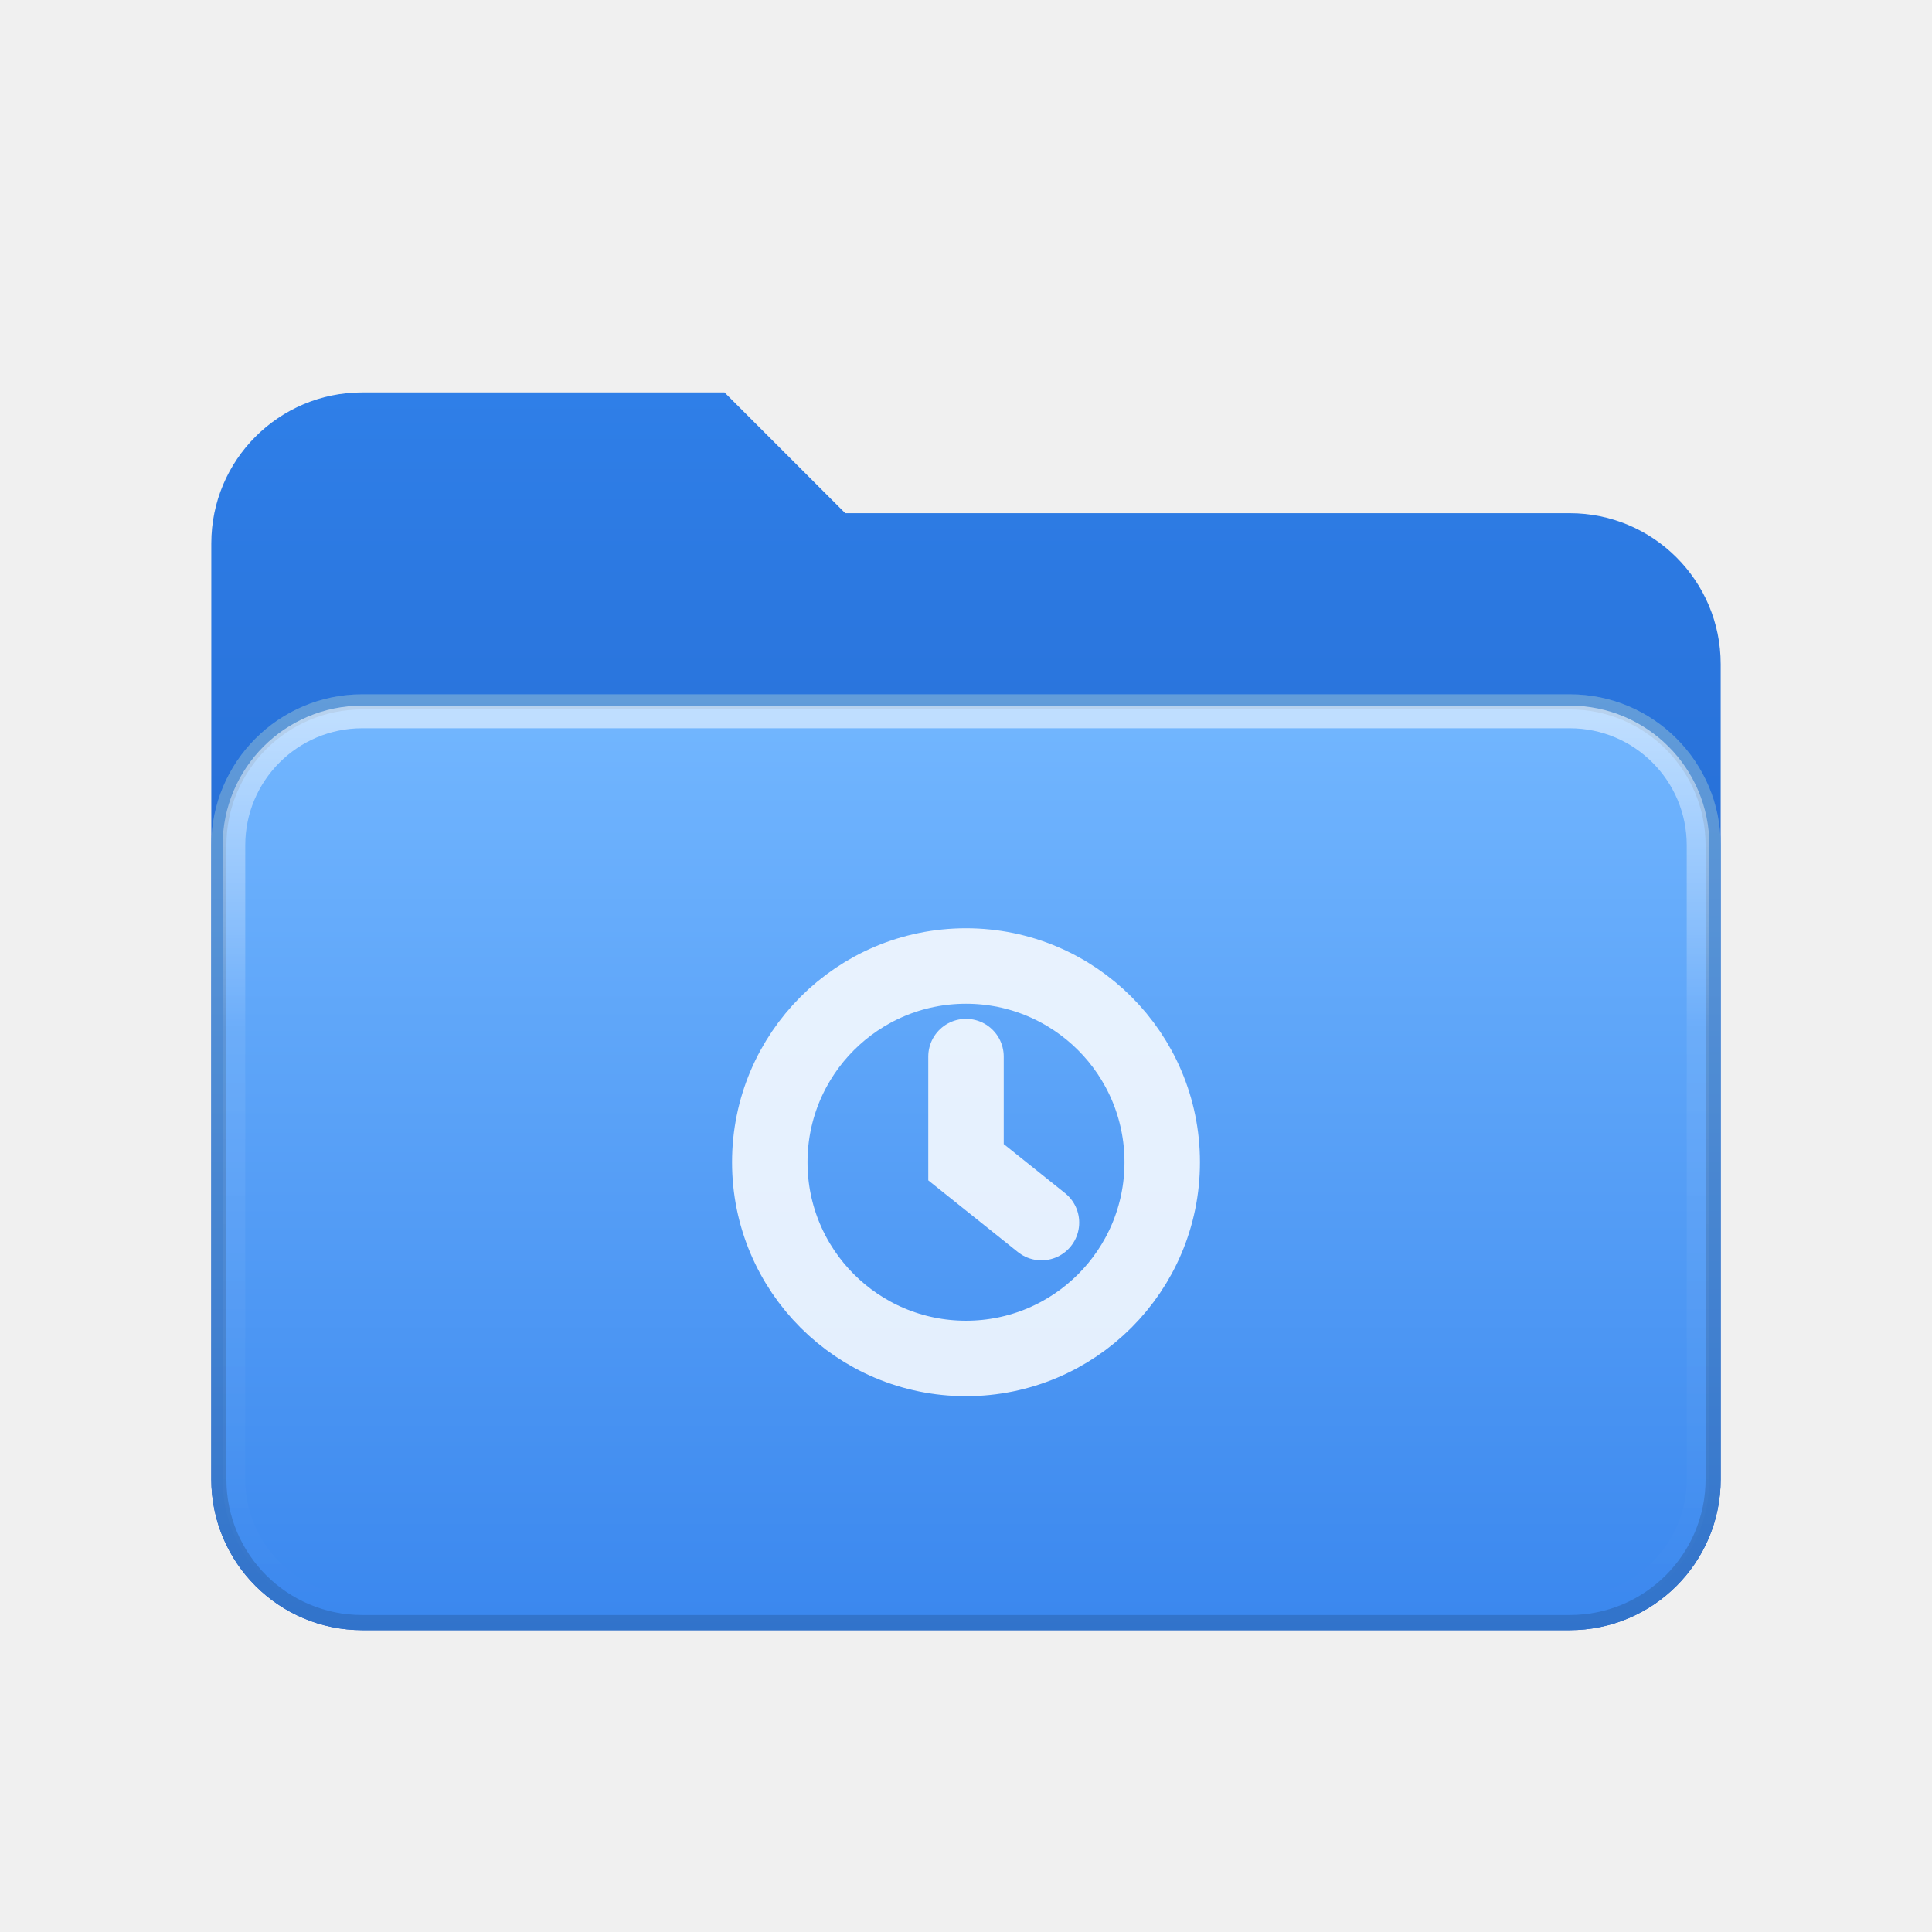
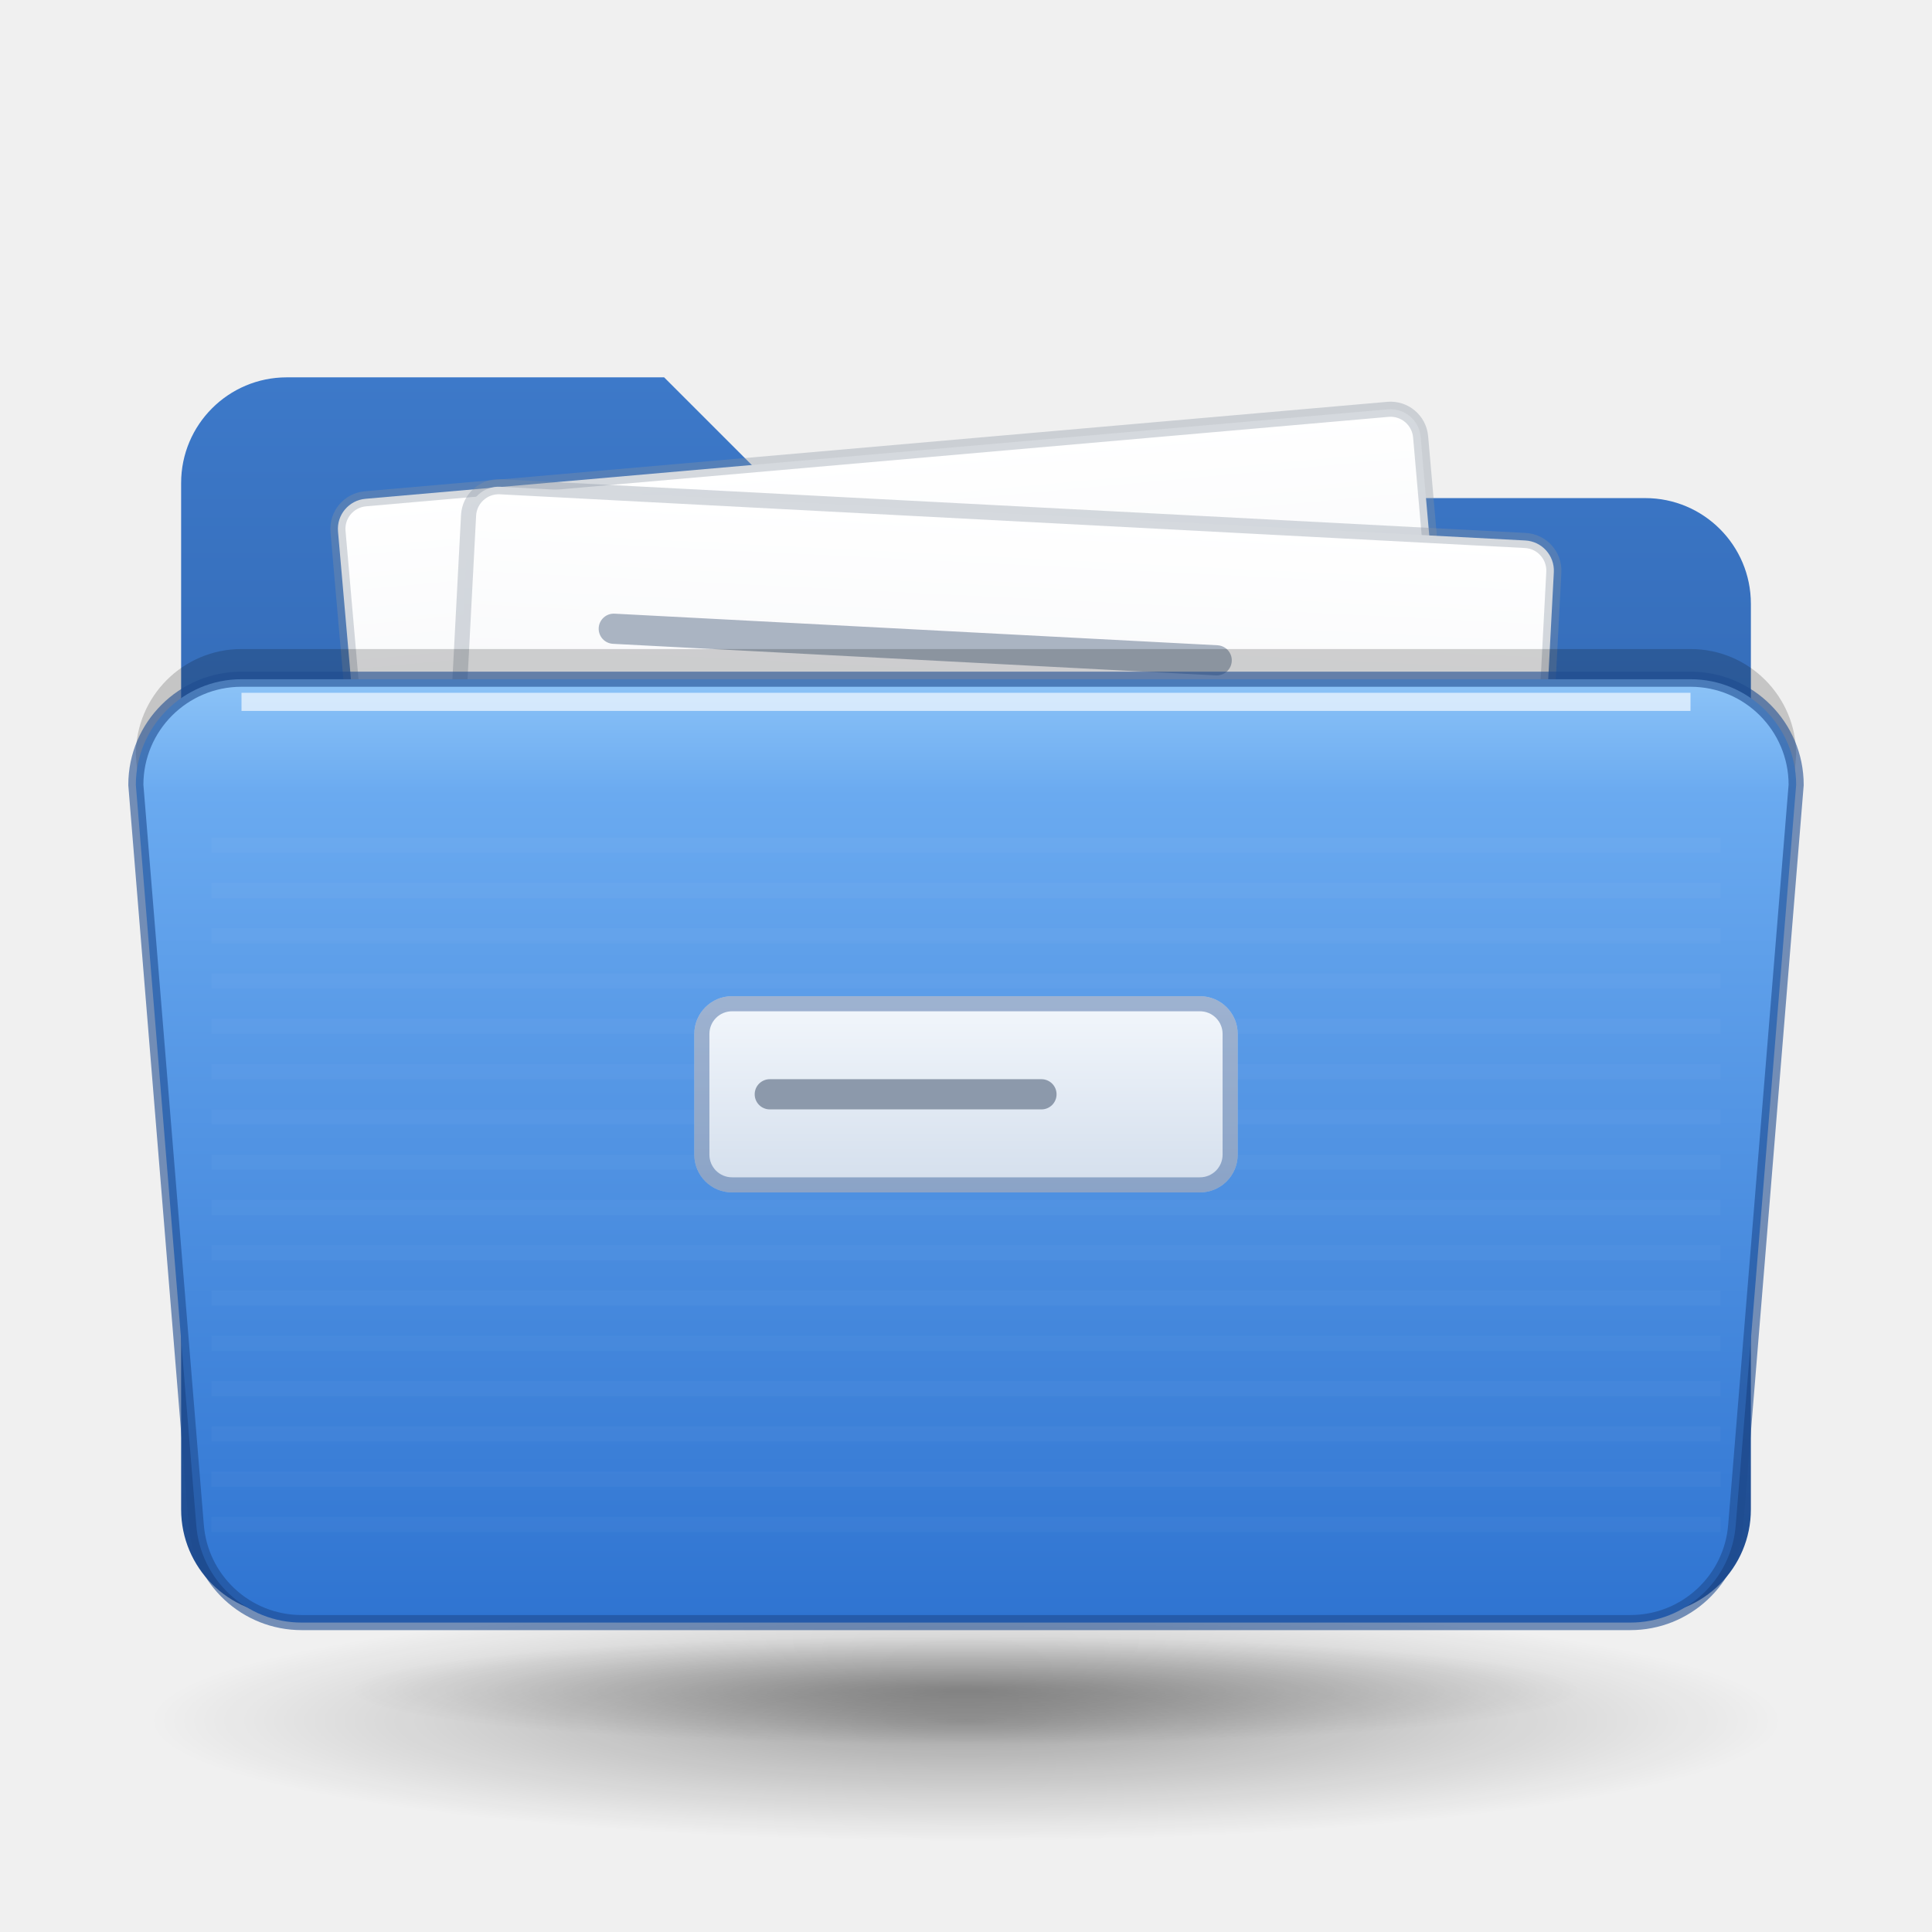
<svg xmlns="http://www.w3.org/2000/svg" viewBox="0 0 128 128" fill="none">
  <defs>
-     <linearGradient id="hl" x1="0" y1="0" x2="0" y2="1">
-       <stop offset="0" stop-color="#ffffff" stop-opacity="0.55" />
-       <stop offset="0.35" stop-color="#ffffff" stop-opacity="0.08" />
-       <stop offset="1" stop-color="#ffffff" stop-opacity="0" />
+     <radialGradient id="g1" cx="0.5" cy="0.5" r="0.5">
+       <stop offset="0" stop-color="#000000" stop-opacity="0.32" />
+       <stop offset="1" stop-color="#000000" stop-opacity="0" />
+     </radialGradient>
+     <radialGradient id="g2" cx="0.5" cy="0.5" r="0.5">
+       <stop offset="0" stop-color="#000000" stop-opacity="0.288" />
+       <stop offset="1" stop-color="#000000" stop-opacity="0" />
+     </radialGradient>
+     <linearGradient id="g3" x1="0" y1="0" x2="0" y2="1">
+       <stop offset="0" stop-color="#3d79c9" />
+       <stop offset="1" stop-color="#1e4b8f" />
    </linearGradient>
-     <linearGradient id="back" x1="0" y1="0" x2="0" y2="1">
-       <stop offset="0" stop-color="#2f7fe8" />
-       <stop offset="1" stop-color="#1a56bb" />
+     <linearGradient id="g4" x1="0" y1="0" x2="0" y2="1">
+       <stop offset="0" stop-color="#ffffff" />
+       <stop offset="1" stop-color="#e9ecf1" />
    </linearGradient>
-     <linearGradient id="front" x1="0" y1="0" x2="0" y2="1">
-       <stop offset="0" stop-color="#73b7ff" />
-       <stop offset="1" stop-color="#3a87ee" />
+     <linearGradient id="g5" x1="0" y1="0" x2="0" y2="1">
+       <stop offset="0" stop-color="#8cc3f7" />
+       <stop offset="0.12" stop-color="#6aaaf0" />
+       <stop offset="1" stop-color="#2f74d1" />
+     </linearGradient>
+     <linearGradient id="g6" x1="0" y1="0" x2="0" y2="1">
+       <stop offset="0" stop-color="#f3f7fc" />
+       <stop offset="1" stop-color="#d3deec" />
    </linearGradient>
  </defs>
-   <path d="M14 36a10 10 0 0 1 10-10h24l8 8h48a10 10 0 0 1 10 10v54a10 10 0 0 1-10 10H24a10 10 0 0 1-10-10z" fill="url(#back)" />
-   <rect x="14" y="46" width="100" height="62" rx="10" fill="url(#front)" />
-   <rect x="14.5" y="46.5" width="99" height="61" rx="9.5" stroke="#000000" stroke-opacity="0.15" />
-   <rect x="15.5" y="47.5" width="97" height="59" rx="8.5" stroke="url(#hl)" stroke-width="1.5" />
-   <circle cx="64" cy="77" r="13" stroke="#ffffff" stroke-opacity="0.85" stroke-width="5" />
-   <path d="M64 70v7l5 4" stroke="#ffffff" stroke-opacity="0.85" stroke-width="5" stroke-linecap="round" />
+   <ellipse cx="64" cy="114" rx="54" ry="8" fill="url(#g1)" />
+   <ellipse cx="64" cy="112" rx="40.5" ry="3.6" fill="url(#g2)" />
+   <path d="M12 32a7 7 0 0 1 7-7h25l8 8h57a7 7 0 0 1 7 7v60a7 7 0 0 1-7 7H19a7 7 0 0 1-7-7z" fill="url(#g3)" />
+   <rect x="24" y="30" width="72" height="44" rx="2" fill="url(#g4)" transform="rotate(-5 60 52)" />
+   <rect x="24" y="30" width="72" height="44" rx="2" stroke="#8792a2" stroke-opacity="0.35" stroke-width="1" transform="rotate(-5 60 52)" />
+   <rect x="30" y="34" width="72" height="42" rx="2" fill="url(#g4)" transform="rotate(3 66 55)" />
+   <rect x="30" y="34" width="72" height="42" rx="2" stroke="#8792a2" stroke-opacity="0.35" stroke-width="1" transform="rotate(3 66 55)" />
+   <path d="M40 43h40M40 49h46M40 55h28" stroke="#aab4c2" stroke-width="2" stroke-linecap="round" transform="rotate(3 66 55)" />
+   <path d="M9 52a7 7 0 0 1 7-7h96a7 7 0 0 1 7 7l-4 49a7 7 0 0 1-7 6.5H20a7 7 0 0 1-7-6.5z" fill="#000000" fill-opacity="0.18" transform="translate(0 -2)" />
+   <path d="M9 52a7 7 0 0 1 7-7h96a7 7 0 0 1 7 7l-4 49a7 7 0 0 1-7 6.5H20a7 7 0 0 1-7-6.5z" fill="url(#g5)" />
+   <path d="M14 56h100" stroke="#ffffff" stroke-opacity="0.025" />
+   <path d="M14 59h100" stroke="#ffffff" stroke-opacity="0.025" />
+   <path d="M14 62h100" stroke="#ffffff" stroke-opacity="0.025" />
+   <path d="M14 65h100" stroke="#ffffff" stroke-opacity="0.025" />
+   <path d="M14 68h100" stroke="#ffffff" stroke-opacity="0.025" />
+   <path d="M14 71h100" stroke="#ffffff" stroke-opacity="0.025" />
+   <path d="M14 74h100" stroke="#ffffff" stroke-opacity="0.025" />
+   <path d="M14 77h100" stroke="#ffffff" stroke-opacity="0.025" />
+   <path d="M14 80h100" stroke="#ffffff" stroke-opacity="0.025" />
+   <path d="M14 83h100" stroke="#ffffff" stroke-opacity="0.025" />
+   <path d="M14 86h100" stroke="#ffffff" stroke-opacity="0.025" />
+   <path d="M14 89h100" stroke="#ffffff" stroke-opacity="0.025" />
+   <path d="M14 92h100" stroke="#ffffff" stroke-opacity="0.025" />
+   <path d="M14 95h100" stroke="#ffffff" stroke-opacity="0.025" />
+   <path d="M14 98h100" stroke="#ffffff" stroke-opacity="0.025" />
+   <path d="M14 101h100" stroke="#ffffff" stroke-opacity="0.025" />
+   <path d="M9 52a7 7 0 0 1 7-7h96a7 7 0 0 1 7 7l-4 49a7 7 0 0 1-7 6.5H20a7 7 0 0 1-7-6.5z" stroke="#1e4b8f" stroke-opacity="0.6" stroke-width="1" />
+   <path d="M16 46.5h96" stroke="#ffffff" stroke-opacity="0.65" stroke-width="1.2" />
+   <rect x="46" y="66" width="36" height="13" rx="2.5" fill="url(#g6)" />
+   <rect x="46.5" y="66.5" width="35" height="12" rx="2" stroke="#1e4b8f" stroke-opacity="0.4" stroke-width="1" />
+   <path d="M51 72.5h18" stroke="#8c99ab" stroke-width="2" stroke-linecap="round" />
</svg>
